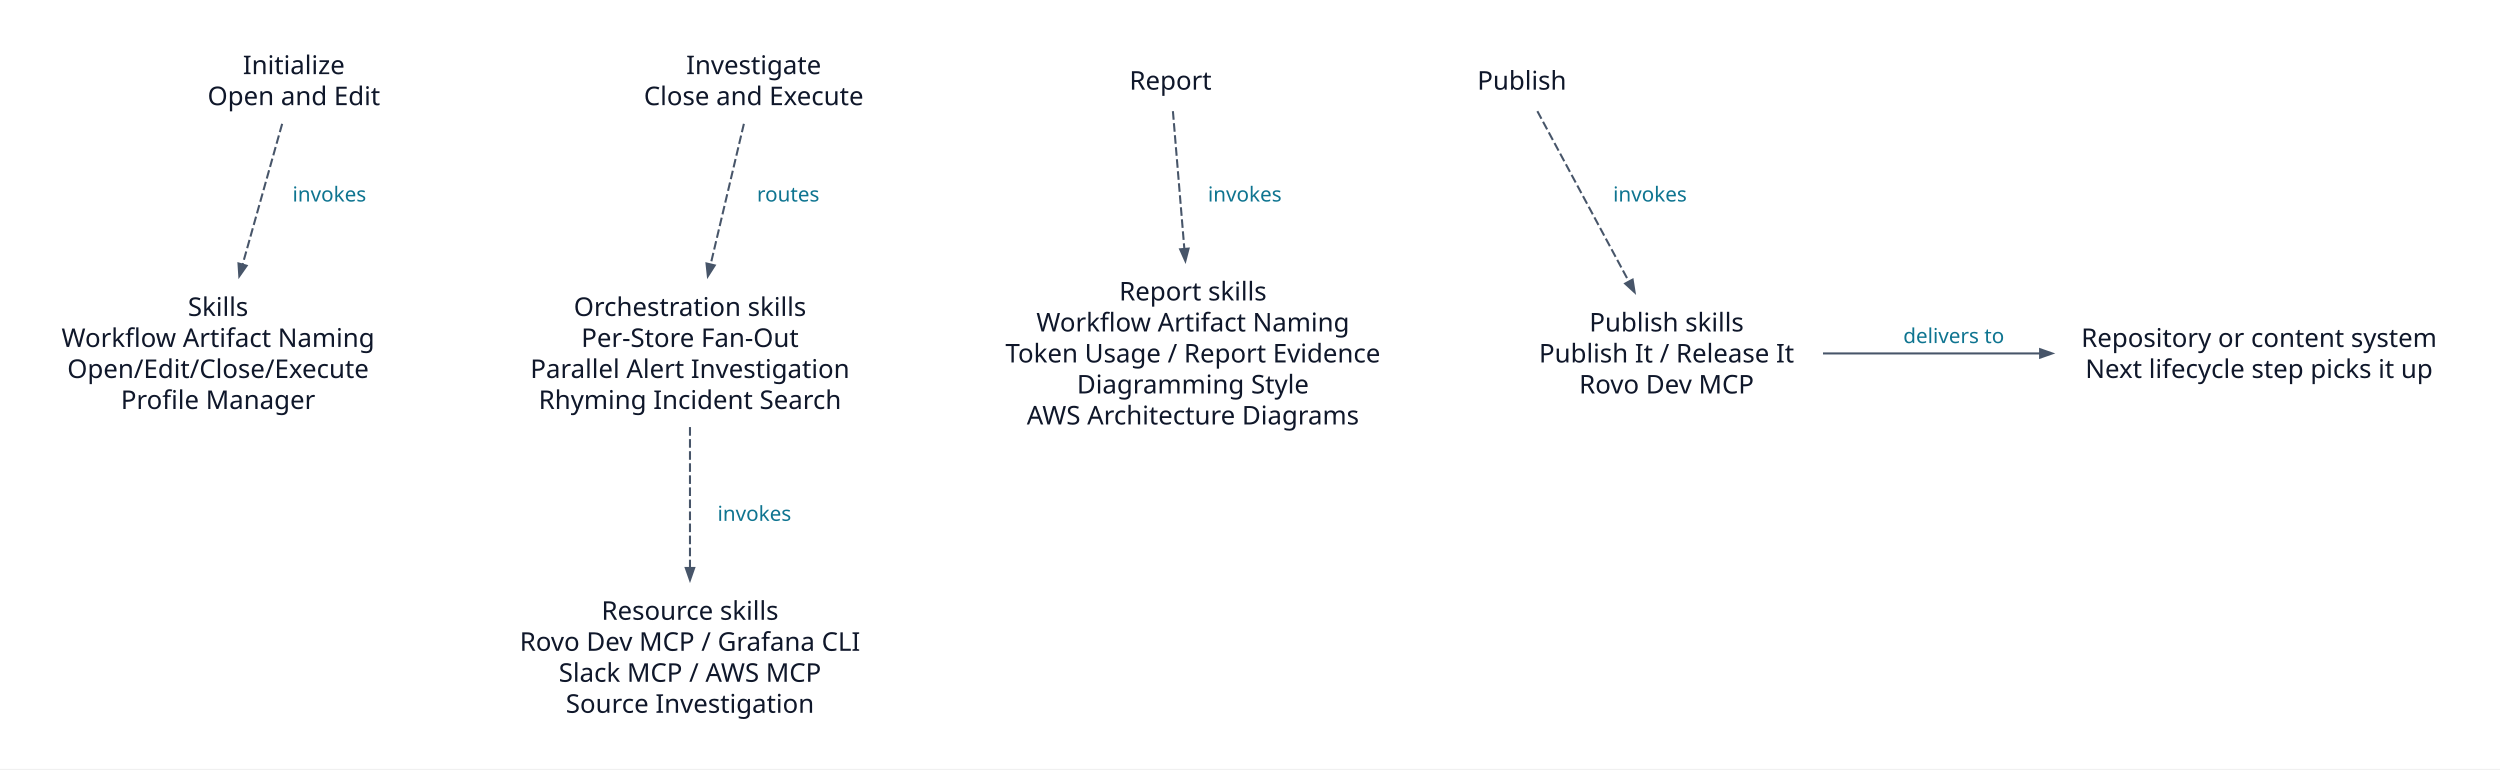
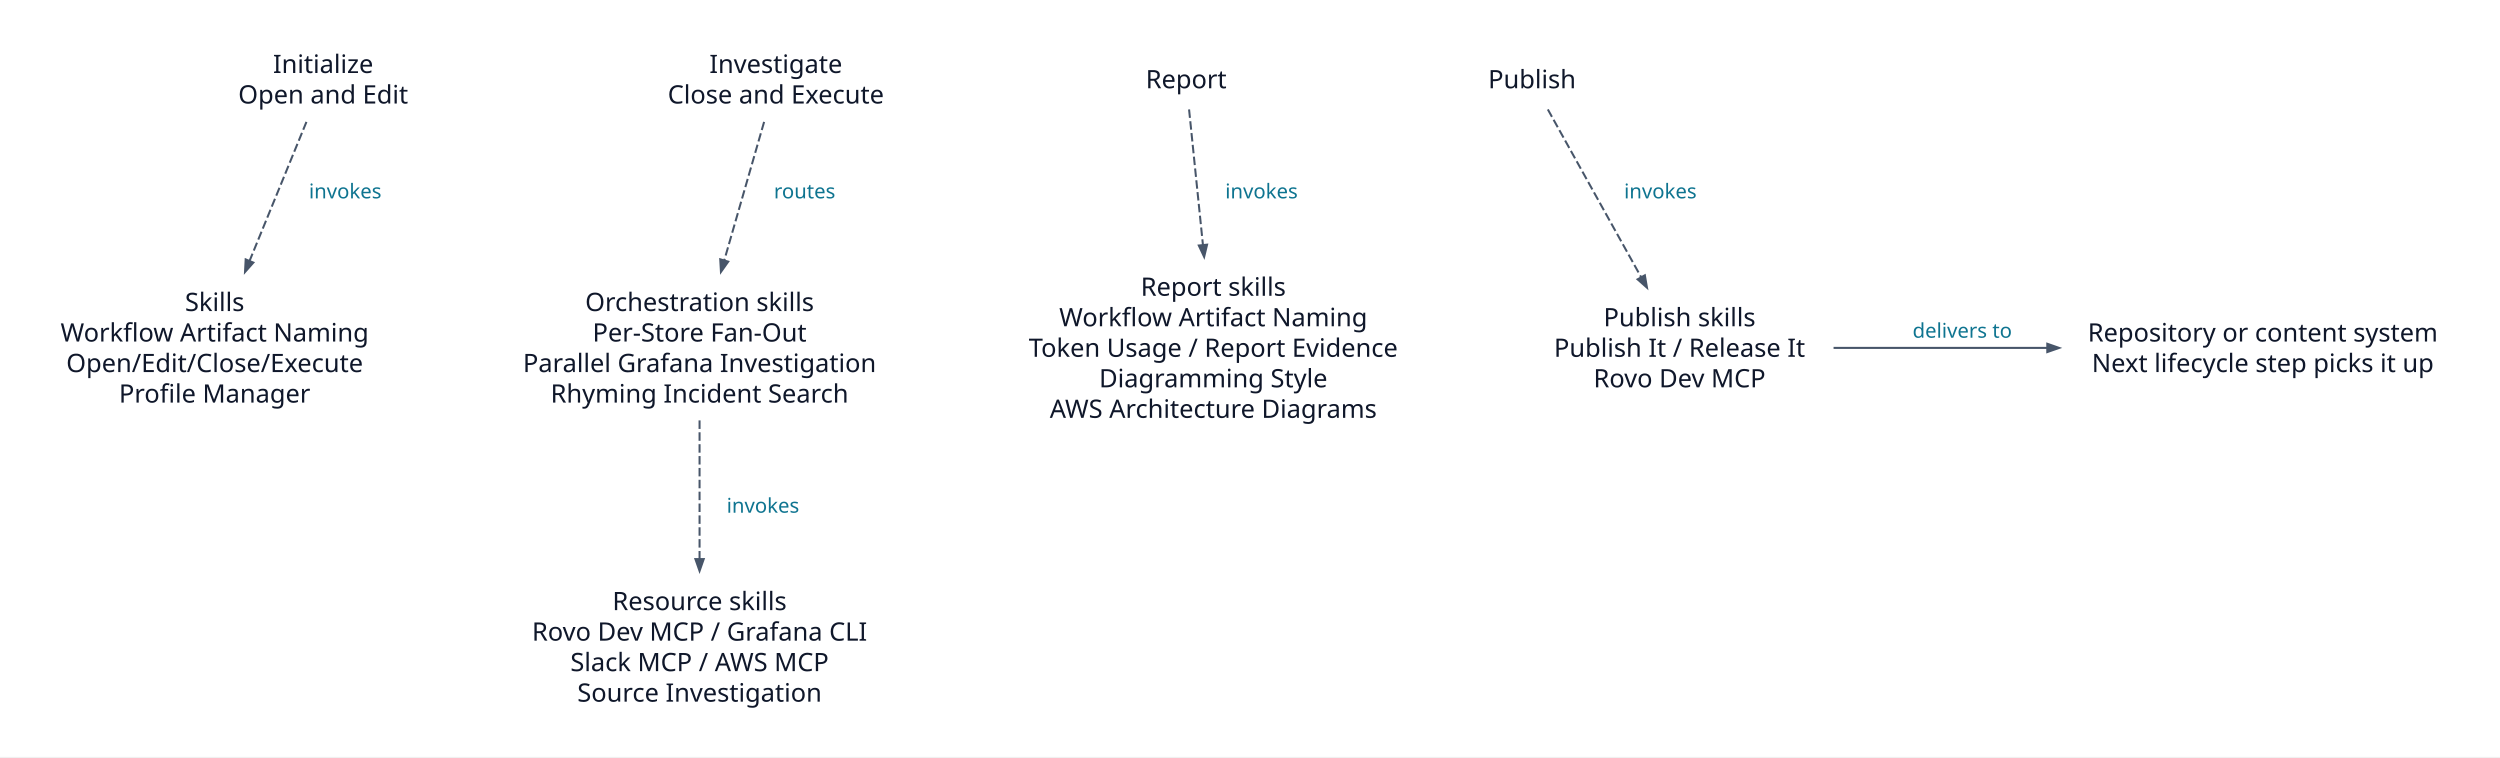
- <svg xmlns="http://www.w3.org/2000/svg" width="2903pt" height="893pt" viewBox="0.00 0.00 2903.00 893.00">
+ <svg xmlns="http://www.w3.org/2000/svg" width="2949pt" height="893pt" viewBox="0.00 0.00 2949.00 893.00">
  <style>
@media (prefers-color-scheme: dark) {
  [fill="#0e7490"] { fill: #67e8f9; }
  [fill="#0f172a"] { fill: #f1f5f9; }
  [fill="#475569"] { fill: #94a3b8; }
  [fill="#ffffff"] { fill: #0f172a; }
  [stroke="#475569"] { stroke: #94a3b8; }
}
</style>
  <g id="graph0" class="graph" transform="scale(2 2) rotate(0) translate(21.6 424.8)">
-     <polygon fill="#ffffff" stroke="none" points="-21.6,21.6 -21.6,-424.8 1430.1,-424.8 1430.1,21.6 -21.6,21.6" />
+     <polygon fill="#ffffff" stroke="none" points="-21.6,21.6 -21.6,-424.8 1453.1,-424.8 1453.1,21.6 -21.6,21.6" />
    <g id="node1" class="node">
-       <text xml:space="preserve" text-anchor="middle" x="149" y="-381.75" font-family="Trebuchet MS" font-size="15.00" fill="#0f172a">Initialize</text>
-       <text xml:space="preserve" text-anchor="middle" x="149" y="-363.75" font-family="Trebuchet MS" font-size="15.00" fill="#0f172a">Open and Edit</text>
+       <text xml:space="preserve" text-anchor="middle" x="169" y="-381.75" font-family="Trebuchet MS" font-size="15.00" fill="#0f172a">Initialize</text>
+       <text xml:space="preserve" text-anchor="middle" x="169" y="-363.75" font-family="Trebuchet MS" font-size="15.00" fill="#0f172a">Open and Edit</text>
    </g>
    <g id="node2" class="node">
-       <text xml:space="preserve" text-anchor="middle" x="416" y="-381.75" font-family="Trebuchet MS" font-size="15.00" fill="#0f172a">Investigate</text>
-       <text xml:space="preserve" text-anchor="middle" x="416" y="-363.75" font-family="Trebuchet MS" font-size="15.00" fill="#0f172a">Close and Execute</text>
+       <text xml:space="preserve" text-anchor="middle" x="436" y="-381.75" font-family="Trebuchet MS" font-size="15.00" fill="#0f172a">Investigate</text>
+       <text xml:space="preserve" text-anchor="middle" x="436" y="-363.75" font-family="Trebuchet MS" font-size="15.00" fill="#0f172a">Close and Execute</text>
    </g>
    <g id="node5" class="node">
      <text xml:space="preserve" text-anchor="middle" x="105" y="-241.35" font-family="Trebuchet MS" font-size="15.00" fill="#0f172a">Skills</text>
      <text xml:space="preserve" text-anchor="middle" x="105" y="-223.35" font-family="Trebuchet MS" font-size="15.00" fill="#0f172a">Workflow Artifact Naming</text>
      <text xml:space="preserve" text-anchor="middle" x="105" y="-205.35" font-family="Trebuchet MS" font-size="15.00" fill="#0f172a">Open/Edit/Close/Execute</text>
      <text xml:space="preserve" text-anchor="middle" x="105" y="-187.35" font-family="Trebuchet MS" font-size="15.00" fill="#0f172a">Profile Manager</text>
    </g>
    <g id="edge4" class="edge">
-       <path fill="none" stroke="#475569" stroke-width="1.2" stroke-dasharray="5,2" d="M142.22,-352.91C136.1,-331.16 126.91,-298.47 119.19,-271.03" />
-       <polygon fill="#475569" stroke="#475569" stroke-width="1.2" points="121.59,-270.52 117.34,-264.45 116.87,-271.85 121.59,-270.52" />
-       <text xml:space="preserve" text-anchor="start" x="148.23" y="-307.8" font-family="Trebuchet MS" font-size="12.00" fill="#0e7490">invokes</text>
+       <path fill="none" stroke="#475569" stroke-width="1.2" stroke-dasharray="5,2" d="M159.14,-352.91C150.2,-331.07 136.75,-298.19 125.49,-270.68" />
+       <polygon fill="#475569" stroke="#475569" stroke-width="1.2" points="127.83,-269.93 122.91,-264.38 123.3,-271.79 127.83,-269.93" />
+       <text xml:space="preserve" text-anchor="start" x="160.61" y="-307.8" font-family="Trebuchet MS" font-size="12.00" fill="#0e7490">invokes</text>
    </g>
    <g id="node3" class="node">
-       <text xml:space="preserve" text-anchor="middle" x="658" y="-372.75" font-family="Trebuchet MS" font-size="15.00" fill="#0f172a">Report</text>
+       <text xml:space="preserve" text-anchor="middle" x="678" y="-372.75" font-family="Trebuchet MS" font-size="15.00" fill="#0f172a">Report</text>
    </g>
    <g id="node6" class="node">
-       <text xml:space="preserve" text-anchor="middle" x="379" y="-241.35" font-family="Trebuchet MS" font-size="15.00" fill="#0f172a">Orchestration skills</text>
-       <text xml:space="preserve" text-anchor="middle" x="379" y="-223.35" font-family="Trebuchet MS" font-size="15.00" fill="#0f172a">Per-Store Fan-Out</text>
-       <text xml:space="preserve" text-anchor="middle" x="379" y="-205.35" font-family="Trebuchet MS" font-size="15.00" fill="#0f172a">Parallel Alert Investigation</text>
-       <text xml:space="preserve" text-anchor="middle" x="379" y="-187.35" font-family="Trebuchet MS" font-size="15.00" fill="#0f172a">Rhyming Incident Search</text>
+       <text xml:space="preserve" text-anchor="middle" x="391" y="-241.35" font-family="Trebuchet MS" font-size="15.00" fill="#0f172a">Orchestration skills</text>
+       <text xml:space="preserve" text-anchor="middle" x="391" y="-223.35" font-family="Trebuchet MS" font-size="15.00" fill="#0f172a">Per-Store Fan-Out</text>
+       <text xml:space="preserve" text-anchor="middle" x="391" y="-205.35" font-family="Trebuchet MS" font-size="15.00" fill="#0f172a">Parallel Grafana Investigation</text>
+       <text xml:space="preserve" text-anchor="middle" x="391" y="-187.35" font-family="Trebuchet MS" font-size="15.00" fill="#0f172a">Rhyming Incident Search</text>
    </g>
    <g id="edge5" class="edge">
-       <path fill="none" stroke="#475569" stroke-width="1.2" stroke-dasharray="5,2" d="M410.3,-352.91C405.16,-331.16 397.42,-298.47 390.93,-271.03" />
-       <polygon fill="#475569" stroke="#475569" stroke-width="1.2" points="393.37,-270.71 389.38,-264.47 388.6,-271.84 393.37,-270.71" />
-       <text xml:space="preserve" text-anchor="start" x="417.9" y="-307.8" font-family="Trebuchet MS" font-size="12.00" fill="#0e7490">routes</text>
+       <path fill="none" stroke="#475569" stroke-width="1.2" stroke-dasharray="5,2" d="M429.07,-352.91C422.81,-331.16 413.41,-298.47 405.51,-271.03" />
+       <polygon fill="#475569" stroke="#475569" stroke-width="1.2" points="407.91,-270.49 403.62,-264.44 403.2,-271.85 407.91,-270.49" />
+       <text xml:space="preserve" text-anchor="start" x="434.85" y="-307.8" font-family="Trebuchet MS" font-size="12.00" fill="#0e7490">routes</text>
    </g>
    <g id="node4" class="node">
-       <text xml:space="preserve" text-anchor="middle" x="862" y="-372.75" font-family="Trebuchet MS" font-size="15.00" fill="#0f172a">Publish</text>
+       <text xml:space="preserve" text-anchor="middle" x="882" y="-372.75" font-family="Trebuchet MS" font-size="15.00" fill="#0f172a">Publish</text>
    </g>
    <g id="node8" class="node">
-       <text xml:space="preserve" text-anchor="middle" x="671" y="-250.35" font-family="Trebuchet MS" font-size="15.00" fill="#0f172a">Report skills</text>
-       <text xml:space="preserve" text-anchor="middle" x="671" y="-232.35" font-family="Trebuchet MS" font-size="15.00" fill="#0f172a">Workflow Artifact Naming</text>
-       <text xml:space="preserve" text-anchor="middle" x="671" y="-214.35" font-family="Trebuchet MS" font-size="15.00" fill="#0f172a">Token Usage / Report Evidence</text>
-       <text xml:space="preserve" text-anchor="middle" x="671" y="-196.35" font-family="Trebuchet MS" font-size="15.00" fill="#0f172a">Diagramming Style</text>
-       <text xml:space="preserve" text-anchor="middle" x="671" y="-178.35" font-family="Trebuchet MS" font-size="15.00" fill="#0f172a">AWS Architecture Diagrams</text>
+       <text xml:space="preserve" text-anchor="middle" x="694" y="-250.35" font-family="Trebuchet MS" font-size="15.00" fill="#0f172a">Report skills</text>
+       <text xml:space="preserve" text-anchor="middle" x="694" y="-232.35" font-family="Trebuchet MS" font-size="15.00" fill="#0f172a">Workflow Artifact Naming</text>
+       <text xml:space="preserve" text-anchor="middle" x="694" y="-214.35" font-family="Trebuchet MS" font-size="15.00" fill="#0f172a">Token Usage / Report Evidence</text>
+       <text xml:space="preserve" text-anchor="middle" x="694" y="-196.35" font-family="Trebuchet MS" font-size="15.00" fill="#0f172a">Diagramming Style</text>
+       <text xml:space="preserve" text-anchor="middle" x="694" y="-178.35" font-family="Trebuchet MS" font-size="15.00" fill="#0f172a">AWS Architecture Diagrams</text>
    </g>
    <g id="edge7" class="edge">
-       <path fill="none" stroke="#475569" stroke-width="1.2" stroke-dasharray="5,2" d="M659.39,-360.26C660.98,-341.19 663.66,-308.96 666.04,-280.26" />
-       <polygon fill="#475569" stroke="#475569" stroke-width="1.2" points="668.48,-280.47 666.62,-273.29 663.6,-280.06 668.48,-280.47" />
-       <text xml:space="preserve" text-anchor="start" x="679.72" y="-307.8" font-family="Trebuchet MS" font-size="12.00" fill="#0e7490">invokes</text>
+       <path fill="none" stroke="#475569" stroke-width="1.2" stroke-dasharray="5,2" d="M679.71,-360.26C681.67,-341.11 684.99,-308.68 687.94,-279.88" />
+       <polygon fill="#475569" stroke="#475569" stroke-width="1.2" points="690.33,-280.5 688.61,-273.29 685.46,-280 690.33,-280.5" />
+       <text xml:space="preserve" text-anchor="start" x="701.04" y="-307.8" font-family="Trebuchet MS" font-size="12.00" fill="#0e7490">invokes</text>
    </g>
    <g id="node9" class="node">
-       <text xml:space="preserve" text-anchor="middle" x="946" y="-232.35" font-family="Trebuchet MS" font-size="15.00" fill="#0f172a">Publish skills</text>
-       <text xml:space="preserve" text-anchor="middle" x="946" y="-214.35" font-family="Trebuchet MS" font-size="15.00" fill="#0f172a">Publish It / Release It</text>
-       <text xml:space="preserve" text-anchor="middle" x="946" y="-196.35" font-family="Trebuchet MS" font-size="15.00" fill="#0f172a">Rovo Dev MCP</text>
+       <text xml:space="preserve" text-anchor="middle" x="969" y="-232.35" font-family="Trebuchet MS" font-size="15.00" fill="#0f172a">Publish skills</text>
+       <text xml:space="preserve" text-anchor="middle" x="969" y="-214.35" font-family="Trebuchet MS" font-size="15.00" fill="#0f172a">Publish It / Release It</text>
+       <text xml:space="preserve" text-anchor="middle" x="969" y="-196.35" font-family="Trebuchet MS" font-size="15.00" fill="#0f172a">Rovo Dev MCP</text>
    </g>
    <g id="edge8" class="edge">
-       <path fill="none" stroke="#475569" stroke-width="1.2" stroke-dasharray="5,2" d="M870.99,-360.26C883.61,-336.77 906.96,-293.29 924.27,-261.06" />
-       <polygon fill="#475569" stroke="#475569" stroke-width="1.2" points="926.29,-262.47 927.45,-255.14 921.98,-260.15 926.29,-262.47" />
-       <text xml:space="preserve" text-anchor="start" x="914.97" y="-307.8" font-family="Trebuchet MS" font-size="12.00" fill="#0e7490">invokes</text>
+       <path fill="none" stroke="#475569" stroke-width="1.2" stroke-dasharray="5,2" d="M891.31,-360.26C904.38,-336.77 928.56,-293.29 946.49,-261.06" />
+       <polygon fill="#475569" stroke="#475569" stroke-width="1.2" points="948.53,-262.44 949.79,-255.13 944.25,-260.05 948.53,-262.44" />
+       <text xml:space="preserve" text-anchor="start" x="936.29" y="-307.8" font-family="Trebuchet MS" font-size="12.00" fill="#0e7490">invokes</text>
    </g>
    <g id="node7" class="node">
-       <text xml:space="preserve" text-anchor="middle" x="379" y="-64.95" font-family="Trebuchet MS" font-size="15.00" fill="#0f172a">Resource skills</text>
-       <text xml:space="preserve" text-anchor="middle" x="379" y="-46.95" font-family="Trebuchet MS" font-size="15.00" fill="#0f172a">Rovo Dev MCP / Grafana CLI</text>
-       <text xml:space="preserve" text-anchor="middle" x="379" y="-28.95" font-family="Trebuchet MS" font-size="15.00" fill="#0f172a">Slack MCP / AWS MCP</text>
-       <text xml:space="preserve" text-anchor="middle" x="379" y="-10.95" font-family="Trebuchet MS" font-size="15.00" fill="#0f172a">Source Investigation</text>
+       <text xml:space="preserve" text-anchor="middle" x="391" y="-64.95" font-family="Trebuchet MS" font-size="15.00" fill="#0f172a">Resource skills</text>
+       <text xml:space="preserve" text-anchor="middle" x="391" y="-46.95" font-family="Trebuchet MS" font-size="15.00" fill="#0f172a">Rovo Dev MCP / Grafana CLI</text>
+       <text xml:space="preserve" text-anchor="middle" x="391" y="-28.95" font-family="Trebuchet MS" font-size="15.00" fill="#0f172a">Slack MCP / AWS MCP</text>
+       <text xml:space="preserve" text-anchor="middle" x="391" y="-10.95" font-family="Trebuchet MS" font-size="15.00" fill="#0f172a">Source Investigation</text>
    </g>
    <g id="edge6" class="edge">
-       <path fill="none" stroke="#475569" stroke-width="1.2" stroke-dasharray="5,2" d="M379,-176.83C379,-152.2 379,-120.87 379,-94.84" />
-       <polygon fill="#475569" stroke="#475569" stroke-width="1.2" points="381.45,-95.05 379,-88.05 376.55,-95.05 381.45,-95.05" />
-       <text xml:space="preserve" text-anchor="start" x="395" y="-122.4" font-family="Trebuchet MS" font-size="12.00" fill="#0e7490">invokes</text>
+       <path fill="none" stroke="#475569" stroke-width="1.2" stroke-dasharray="5,2" d="M391,-176.83C391,-152.2 391,-120.87 391,-94.84" />
+       <polygon fill="#475569" stroke="#475569" stroke-width="1.2" points="393.45,-95.05 391,-88.05 388.55,-95.05 393.45,-95.05" />
+       <text xml:space="preserve" text-anchor="start" x="407" y="-122.4" font-family="Trebuchet MS" font-size="12.00" fill="#0e7490">invokes</text>
    </g>
    <g id="node10" class="node">
-       <text xml:space="preserve" text-anchor="middle" x="1290" y="-223.35" font-family="Trebuchet MS" font-size="15.00" fill="#0f172a">Repository or content system</text>
-       <text xml:space="preserve" text-anchor="middle" x="1290" y="-205.35" font-family="Trebuchet MS" font-size="15.00" fill="#0f172a">Next lifecycle step picks it up</text>
+       <text xml:space="preserve" text-anchor="middle" x="1313" y="-223.35" font-family="Trebuchet MS" font-size="15.00" fill="#0f172a">Repository or content system</text>
+       <text xml:space="preserve" text-anchor="middle" x="1313" y="-205.35" font-family="Trebuchet MS" font-size="15.00" fill="#0f172a">Next lifecycle step picks it up</text>
    </g>
    <g id="edge9" class="edge">
-       <path fill="none" stroke="#475569" stroke-width="1.2" d="M1036.83,-219.6C1075.47,-219.6 1121.21,-219.6 1163.1,-219.6" />
-       <polygon fill="#475569" stroke="#475569" stroke-width="1.2" points="1162.89,-222.05 1169.89,-219.6 1162.89,-217.15 1162.89,-222.05" />
-       <text xml:space="preserve" text-anchor="start" x="1083.44" y="-225.6" font-family="Trebuchet MS" font-size="12.00" fill="#0e7490">delivers to</text>
+       <path fill="none" stroke="#475569" stroke-width="1.2" d="M1059.83,-219.6C1098.47,-219.6 1144.21,-219.6 1186.1,-219.6" />
+       <polygon fill="#475569" stroke="#475569" stroke-width="1.2" points="1185.89,-222.05 1192.89,-219.6 1185.89,-217.15 1185.89,-222.05" />
+       <text xml:space="preserve" text-anchor="start" x="1106.44" y="-225.6" font-family="Trebuchet MS" font-size="12.00" fill="#0e7490">delivers to</text>
    </g>
  </g>
</svg>
